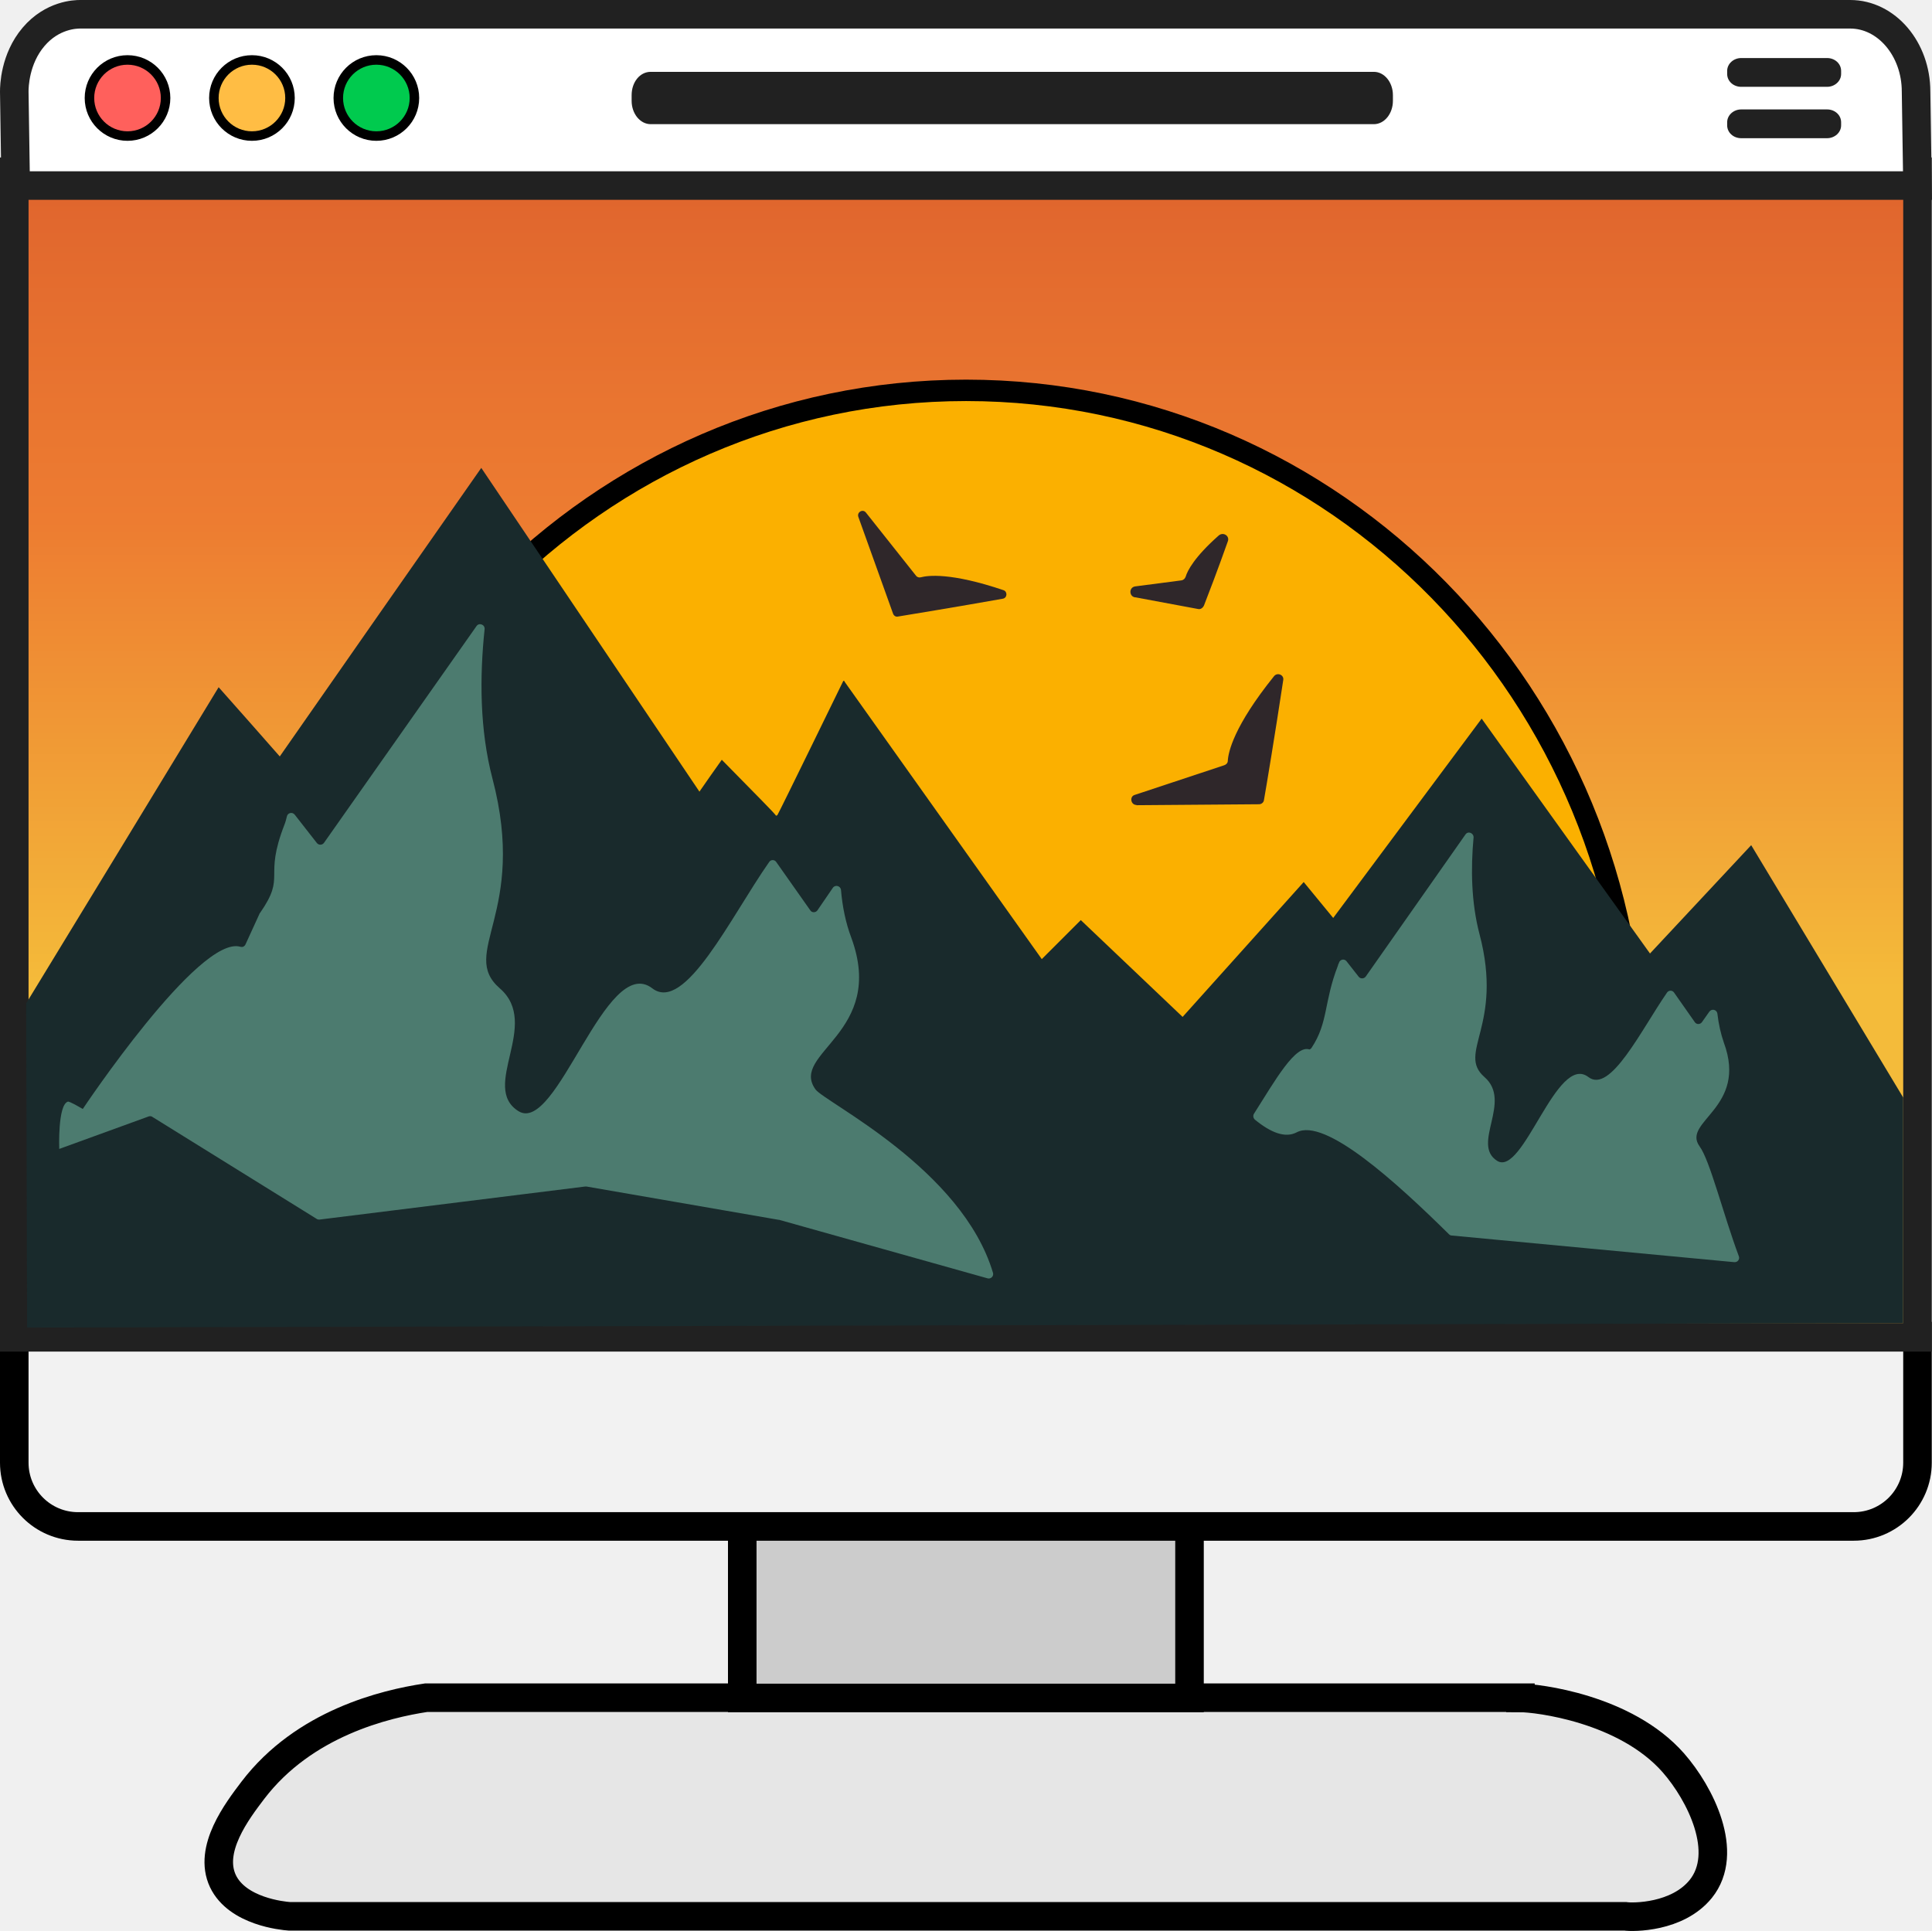
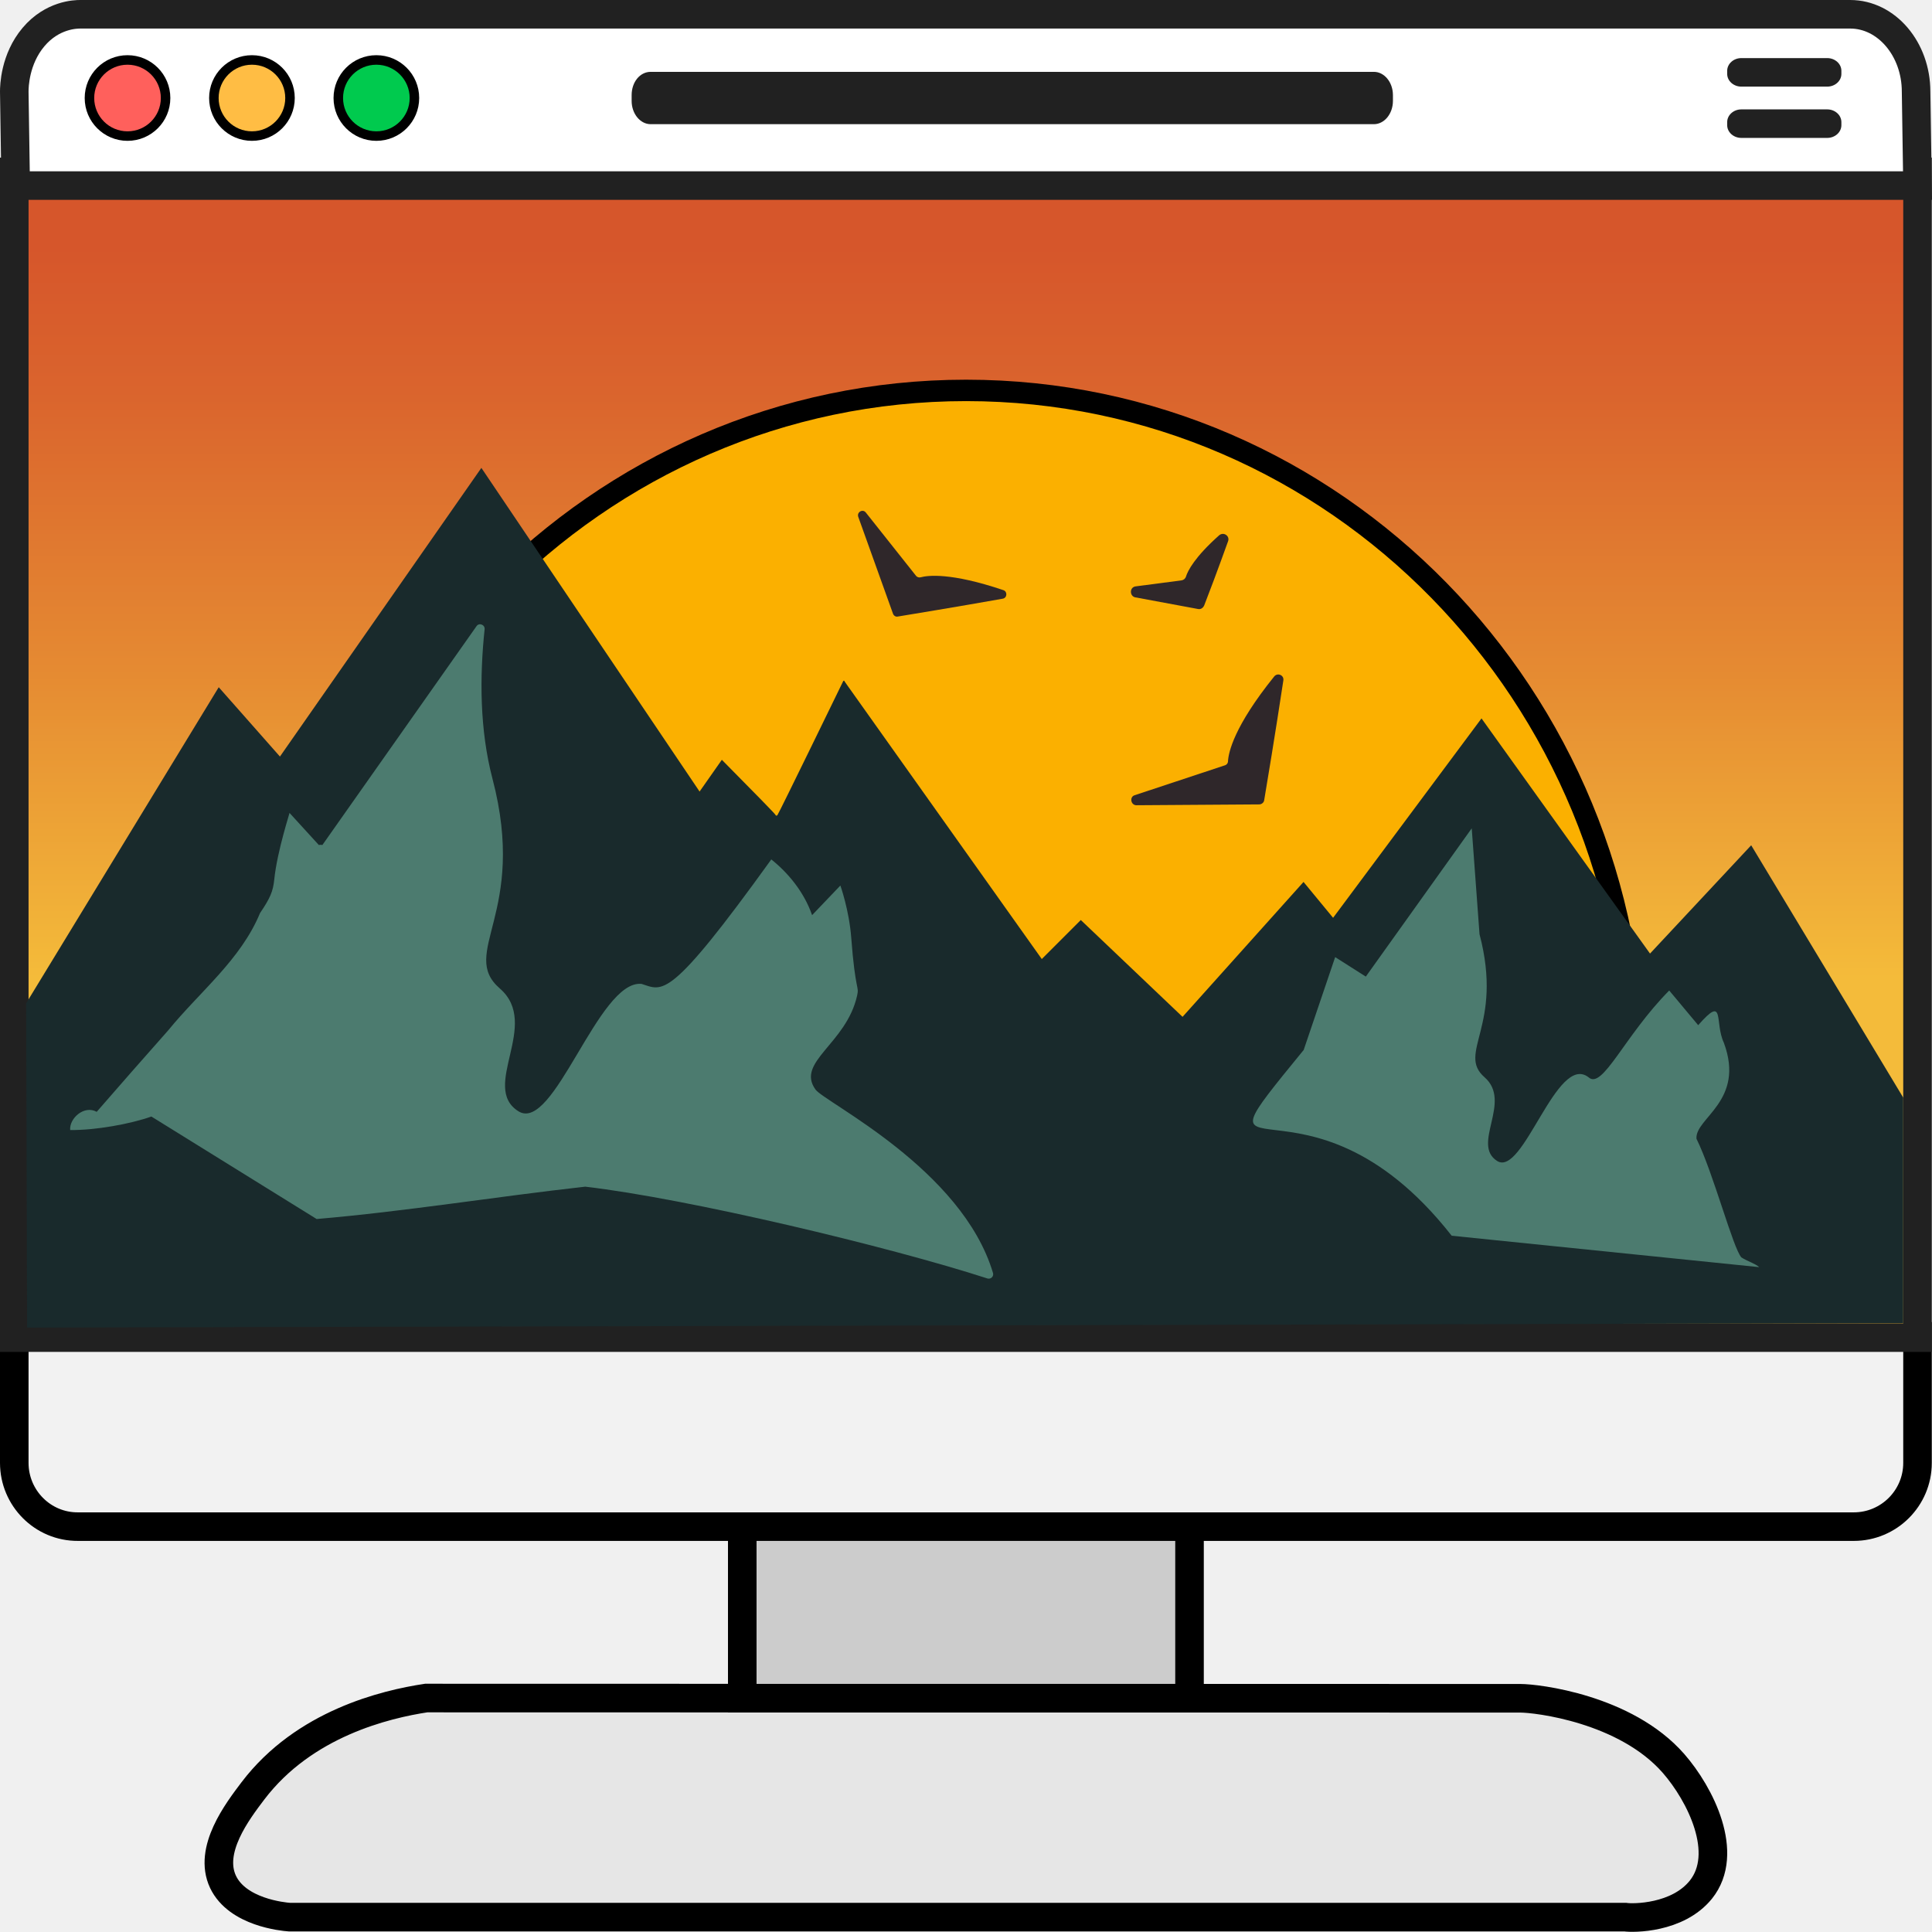
- <svg xmlns="http://www.w3.org/2000/svg" id="Layer_2" width="812.1" height="811.7" viewBox="0 0 812.1 811.7">
+ <svg xmlns="http://www.w3.org/2000/svg" id="Layer_2" data-name="Layer 2" width="812.09" height="812.01" viewBox="0 0 812.09 812.01">
  <defs>
-     <linearGradient id="linear-gradient" x1="406" y1="2635.6" x2="406" y2="3125.6" gradientTransform="translate(0 -2563.4)" gradientUnits="userSpaceOnUse">
-       <stop offset="0" stop-color="#d6562b" />
-       <stop offset="0" stop-color="#df642d" />
-       <stop offset=".2" stop-color="#e97530" />
-       <stop offset=".3" stop-color="#ed7c31" />
-       <stop offset=".7" stop-color="#f4bb3a" />
+     <linearGradient id="linear-gradient" x1="406" y1="2662.91" x2="406" y2="3095.36" gradientTransform="translate(0 -2563.37)" gradientUnits="userSpaceOnUse">
+       <stop offset=".01" stop-color="#d6562b" />
+       <stop offset=".15" stop-color="#da642d" />
+       <stop offset=".42" stop-color="#e58a32" />
+       <stop offset=".72" stop-color="#f4bb3a" />
    </linearGradient>
  </defs>
-   <g id="Layer_1-2">
-     <g id="Icon">
-       <g id="Base">
-         <path id="Bottom" d="m639.1,713.8c6.8,0,44.1,4.3,64.3,27.3,11.3,12.9,23.8,37.7,11.5,53-9.8,12.1-28.5,12-31.8,11.5H121.6c-2.7-.2-21.8-2-27.9-14.8-6.3-13.4,6-29.5,12.6-38.2,21.5-28.2,55.6-36.3,72.8-38.9h460Z" fill="#e6e6e6" stroke="#000" stroke-miterlimit="10" stroke-width="12" />
-         <rect id="Neck" x="312" y="633.8" width="188" height="80" fill="#ccc" stroke="#000" stroke-miterlimit="10" stroke-width="12" />
-       </g>
-       <path id="Speaker" d="m6,561.7h800v53.2c0,14.8-12,26.8-26.8,26.8H32.8c-14.8,0-26.8-12-26.8-26.8v-53.2h0Z" fill="#f2f2f2" stroke="#000" stroke-miterlimit="10" stroke-width="12" />
-       <g id="Screen">
-         <rect id="Monitor" x="6" y="72.2" width="800" height="490" fill="url(#linear-gradient)" stroke="#212121" stroke-miterlimit="10" stroke-width="12" />
-         <g id="Display">
-           <path id="Sun" d="m677.5,525.3c6.2-23.7,9.6-48.6,9.6-74.3,0-158.5-125.8-286.9-281-286.9S125,292.7,124.9,451.1c0,25.2,3.2,49.6,9.2,72.9.2.8,1,1.4,1.8,1.4l545.3-.2" fill="#fbb000" stroke="#000" stroke-miterlimit="10" stroke-width="9" />
-           <g id="Forground">
-             <g id="Birds">
-               <path id="Bird1" d="m477.7,338.5l51.5-.4c1.1,0,2-.8,2.1-1.8,1.1-6.2,4.7-27.9,8.1-50.4.4-2.2-2.5-3.4-3.9-1.6-16.9,21-19.2,31.9-19.4,35.5,0,.9-.6,1.6-1.5,1.9l-37.7,12.5c-2.2.7-1.6,4.2.8,4.2h0Z" fill="#2f272a" stroke-width="0" />
-               <path id="Bird2" d="m360.8,217.3l14.6,40.7c.3.8,1.1,1.4,2,1.2,5.4-.9,24.4-4,44.1-7.5,1.9-.3,2.1-3,.3-3.6-22.2-7.5-31.8-6.2-34.8-5.4-.7.2-1.5-.1-1.9-.6l-21.1-26.6c-1.3-1.7-3.9-.2-3.2,1.8h0Z" fill="#2f272a" stroke-width="0" />
-               <path id="Bird3" d="m477.2,251.1l26.3,4.9c1.1.3,2.1-.4,2.6-1.5,1.6-4.1,5.8-15,10-26.9.9-2.3-1.9-4.1-3.8-2.5-10.3,9.1-13.2,14.9-13.9,17.3-.3.9-1,1.5-1.9,1.6l-19.2,2.5c-2.8.3-2.8,4.1-.3,4.6h0Z" fill="#2f272a" stroke-width="0" />
-             </g>
-             <g id="Mountains">
-               <path d="m693.6,400.8c14.2-15.2,28.3-30.3,42.5-45.5,21.3,35.4,42.6,70.7,63.9,106.1,0,31.6,0,63.2,0,94.8-262.9.6-525.7,1.3-788.6,1.9,0-3.3-.4-132.2-.4-132.3,0,0,0-4,0-4,27-44.3,54-88.6,80.9-132.9,8.6,9.7,17.2,19.4,25.7,29.1,28.2-40.4,56.4-80.9,84.7-121.3,30.6,45.4,61.1,90.7,91.7,136.1,3.1-4.5,6.2-8.9,9.4-13.4,14.3,14.5,22.2,22.6,22.5,23.1,0,0,.2.4.4.4,0,0,.2,0,.5-.3.7-1,27.3-55.6,27.5-56,0-.1.2-.4.4-.4.2,0,.3.3.4.5,27.6,38.8,55.2,77.7,82.8,116.5.2-.2,16.4-16.4,16.4-16.4h0s42.8,40.7,42.8,40.7h0c17-18.9,33.9-37.8,50.9-56.7,4.1,5,8.3,10.1,12.4,15.1h0s60.6-81.4,62.4-83.8c23.6,32.9,47.2,65.9,70.8,98.8Z" fill="#192a2c" stroke-width="0" />
-               <path d="m548,441.3h1.8c.6,0,1.2-.3,1.5-.8,7.1-10.7,5.1-19.2,11.1-34.6,0-.4.3-.7.4-1.1.4-1.5,2.3-1.9,3.2-.7l5.1,6.5c.8,1,2.3.9,3-.1l41.9-59.7c1.1-1.6,3.5-.6,3.4,1.3-1.2,13-1,27.3,2.5,40.6,10.2,38.6-9.7,49.8,2.1,60.1,11.8,10.3-5.7,28.2,5.3,35.2,11,6.9,25-45.5,38.4-35.2,9.2,7,22.1-19.7,33-35.5.7-1.1,2.3-1.1,3,0l8.7,12.4c.7,1.1,2.3,1,3,0l3.1-4.4c1-1.4,3.2-.9,3.4.9.5,4.3,1.4,8.3,2.7,12.1,10.2,27.5-17.8,33.1-10.2,43.6,4.4,6,9.9,28.5,16.5,46.2.5,1.3-.5,2.6-1.9,2.5l-118.8-11.2c-.4,0-.8-.2-1.1-.5-22.4-22.1-52.1-49.1-64-42.9-4.9,2.6-11,.1-17.6-5.3-.7-.6-.9-1.7-.4-2.5,8.9-14,17.6-29.6,23.6-26.9" fill="#4c7b6f" stroke-width="0" />
-               <path d="m34.8,466.2s48.8-73.2,66.2-68.2c0,0,.6.2,1.2,0,.4-.2.8-.5,1-1l5.9-12.9c0,0,0-.2.2-.3,11.2-16.1,1.3-14.1,10.3-37.2.4-1,.7-2.2,1-3.4.3-1.5,2.3-2,3.3-.7l9.3,11.9c.8,1,2.3.9,3-.1l64.1-91.1c1.1-1.6,3.6-.6,3.4,1.3-2.1,20-2.1,42.2,3.3,62.8,14.9,56.7-14.3,73.1,3.1,88.2s-8.4,41.4,7.8,51.6c16.2,10.2,36.7-66.7,56.3-51.6,13.7,10.5,33-30.1,49.1-53.1.7-1.1,2.3-1.1,3,0l14.3,20.3c.7,1.1,2.3,1,3,0l6.5-9.5c1-1.4,3.2-.8,3.4.9.6,7.1,2,13.9,4.3,20,14.9,40.3-26.1,48.5-15,63.9,4.1,5.5,61.6,33.4,74.6,77.1.4,1.4-.9,2.7-2.3,2.3l-87.6-24.6h-.2l-80.8-14h-.5l-111.7,13.9c-.4,0-.8,0-1.2-.3l-69.1-42.9c-.4-.3-.9-.3-1.4-.2l-37.7,13.7s-.7-18.7,3.7-19.9c0,0,.6-.2,6.2,3.1Z" fill="#4c7b6f" stroke-width="0" />
-             </g>
+   <g id="Icon">
+     <g id="Base">
+       <path id="Bottom" d="m639.12,713.85c6.8,0,44.1,4.31,64.3,27.36,11.3,12.93,23.8,37.78,11.5,53.11-9.8,12.12-28.5,12.02-31.8,11.52H121.64c-2.7-.2-21.8-2-27.9-14.83-6.3-13.43,6-29.56,12.6-38.28,21.5-28.26,55.6-36.37,72.8-38.98l459.98.1h0Z" fill="#e6e6e6" stroke="#000" stroke-miterlimit="10" stroke-width="12.02" />
+       <rect id="Neck" x="312" y="633.8" width="188" height="80" fill="#ccc" stroke="#000" stroke-miterlimit="10" stroke-width="12" />
+     </g>
+     <path id="Speaker" d="m6,561.7h800v53.2c0,14.8-12,26.8-26.8,26.8H32.8c-14.8.1-26.8-12-26.8-26.8v-53.2h0Z" fill="#f2f2f2" stroke="#000" stroke-miterlimit="10" stroke-width="12" />
+     <g id="Screen">
+       <rect id="Monitor" x="6" y="72.25" width="800" height="490" fill="url(#linear-gradient)" stroke="#212121" stroke-miterlimit="10" stroke-width="12" />
+       <g id="Display">
+         <path id="Sun" d="m677.5,525.3c6.2-23.7,9.6-48.6,9.6-74.3,0-158.5-125.8-286.9-281-286.9S125,292.7,124.9,451.1c0,25.2,3.2,49.6,9.2,72.9.2.8,1,1.4,1.8,1.4l545.3-.2" fill="#fbb000" stroke="#000" stroke-miterlimit="10" stroke-width="9" />
+         <g id="Forground">
+           <g id="Birds">
+             <path id="Bird1" d="m477.74,338.47l51.54-.35c1.05,0,1.99-.82,2.1-1.75,1.05-6.19,4.67-27.93,8.06-50.37.35-2.22-2.45-3.39-3.86-1.64-16.95,21.04-19.17,31.91-19.4,35.53,0,.93-.58,1.64-1.52,1.87l-37.75,12.51c-2.22.7-1.64,4.21.82,4.21h0Z" fill="#2f272a" stroke-width="0" />
+             <path id="Bird2" d="m360.76,217.26l14.6,40.7c.3.8,1.1,1.4,2,1.2,5.4-.9,24.4-4,44.1-7.5,1.9-.3,2.1-3,.3-3.6-22.2-7.5-31.8-6.2-34.8-5.4-.7.2-1.5-.1-1.9-.6l-21.1-26.6c-1.3-1.7-3.9-.2-3.2,1.8h0Z" fill="#2f272a" stroke-width="0" />
+             <path id="Bird3" d="m477.23,251.09l26.31,4.89c1.13.25,2.13-.38,2.63-1.5,1.63-4.14,5.76-15.04,10.02-26.94.88-2.26-1.88-4.14-3.76-2.51-10.28,9.15-13.16,14.91-13.91,17.29-.25.88-1,1.5-1.88,1.63l-19.17,2.51c-2.76.25-2.76,4.14-.25,4.64h0Z" fill="#2f272a" stroke-width="0" />
+           </g>
+           <g id="Mountains">
+             <path d="m693.57,400.81c14.17-15.17,28.35-30.34,42.52-45.51,21.3,35.36,42.61,70.71,63.91,106.07,0,31.59,0,63.19,0,94.78-262.87.63-525.74,1.27-788.61,1.9,0-3.33-.39-132.19-.39-132.29,0-.04-.01-4.04-.01-4.04,26.98-44.29,53.97-88.57,80.95-132.86,8.58,9.72,17.15,19.43,25.73,29.15,28.22-40.45,56.45-80.89,84.67-121.34,30.57,45.35,61.15,90.7,91.72,136.05,3.12-4.45,6.24-8.9,9.36-13.35,14.31,14.46,22.22,22.57,22.5,23.09.02.04.18.38.43.4,0,0,.22.02.47-.31.74-.98,27.28-55.58,27.51-56.04.05-.1.2-.4.39-.39.18,0,.32.28.39.47,27.6,38.84,55.19,77.69,82.79,116.53.16-.16,16.4-16.4,16.4-16.4h0s42.77,40.7,42.77,40.7h0c16.95-18.9,33.9-37.8,50.85-56.71,4.14,5.03,8.29,10.06,12.43,15.08h0s60.55-81.37,62.38-83.82c23.61,32.95,47.22,65.9,70.83,98.85Z" fill="#192a2c" stroke-width="0" />
+             <path d="m548,441.3c4.41-13,8.82-25.99,13.22-38.99,4.29,2.73,8.58,5.46,12.88,8.19,14.84-20.77,29.68-41.55,44.52-62.32,0,0,3.28,44.49,3.28,44.52,10.2,38.6-9.7,49.8,2.1,60.1,11.8,10.3-5.7,28.2,5.3,35.2,11,6.9,25-45.5,38.4-35.2,5.89,5.44,15.01-17.32,33.93-36.46,4.06,4.86,8.12,9.72,12.18,14.58,11.5-13.12,6.73-1.19,10.79,7.39,9.1,24.54-12.22,31.64-11.51,40.35,7.08,14.31,15.37,46.1,18.9,49.89,2.58,1.65,5.78,2.54,7.48,4.08-78.7-8.04-129.26-13.21-129.27-13.21-61.42-78.26-114.61-14.02-62.2-78.1Z" fill="#4c7b6f" stroke-width="0" />
+             <path d="m40.64,467.35c9.87-11.36,19.89-22.78,30.05-34.24,13.4-16.41,30.46-29.65,38.61-49.31,4.32-6.36,5.46-9.15,5.97-14.02,1.23-12.22,6.87-28.99,6.4-28.11,0,0,10.16,11.13,12.36,13.53.34-.13,1.14-.13,1.47,0,21.6-30.67,43.2-61.34,64.8-92,1.1-1.6,3.6-.6,3.4,1.3-2.1,20-2.1,42.2,3.3,62.8,14.9,56.7-14.3,73.1,3.1,88.2s-8.4,41.4,7.8,51.6c14.96,9.42,33.58-55.42,51.78-53.53,9,2.84,11.4,7.58,54.52-52.32,6.92,5.49,13.76,13.61,17.15,23.42,3.96-4.15,7.93-8.3,11.89-12.45,0,0,3.68,10.3,4.56,21.88,1.74,23.02,3.42,20.15,2.48,24.37-4.52,20.36-25.87,27.89-17.48,39.53,4.1,5.5,61.6,33.4,74.6,77.1.4,1.4-.9,2.7-2.3,2.3-41.62-13.47-125.81-33.55-169.1-38.6-37.59,4.2-75.43,10.39-112.9,13.6-23.16-14.36-46.31-28.72-69.47-43.08-8.88,3.16-23.55,5.79-34.13,5.68-.45-4.87,5.86-10.61,11.14-7.66Z" fill="#4c7b6f" stroke-width="0" />
          </g>
        </g>
      </g>
-       <g id="ToolBar">
-         <path id="Navbar" d="m777.7,6H33.7c-1.9,0-11.7.2-19.6,9.5-7.9,9.3-8.1,20.9-8.1,23,.2,13.2.4,26.4.6,39.5h799.4c-.2-13.1-.4-26.3-.6-39.5,0-17.9-12.4-32.5-27.7-32.5Z" fill="#fff" stroke="#212121" stroke-miterlimit="10" stroke-width="12" />
-         <g id="Navitems">
-           <g id="Buttons">
-             <circle cx="158.2" cy="41.2" r="16" fill="#00ca4e" stroke="#000" stroke-miterlimit="10" stroke-width="4" />
-             <circle cx="105.9" cy="41.2" r="16" fill="#ffbd44" stroke="#000" stroke-miterlimit="10" stroke-width="4" />
-             <circle cx="53.6" cy="41.2" r="16" fill="#ff605c" stroke="#000" stroke-miterlimit="10" stroke-width="4" />
-           </g>
-           <path id="SearchBar" d="m273.5,30.2h304c4.4,0,8,4.4,8,9.8v2.4c0,5.4-3.6,9.8-8,9.8h-304c-4.4,0-8-4.4-8-9.8v-2.4c0-5.5,3.5-9.8,8-9.8Z" fill="#212121" stroke-width="0" />
-           <g id="Menu">
-             <path d="m731.9,24.4h36.1c3.3,0,5.9,2.4,5.9,5.4v1.3c0,3-2.7,5.4-5.9,5.4h-36.1c-3.3,0-5.9-2.4-5.9-5.4v-1.3c0-3,2.7-5.4,5.9-5.4Z" fill="#212121" stroke-width="0" />
-             <path d="m731.9,46h36.1c3.3,0,5.9,2.4,5.9,5.4v1.3c0,3-2.7,5.4-5.9,5.4h-36.1c-3.3,0-5.9-2.4-5.9-5.4v-1.3c0-3,2.7-5.4,5.9-5.4Z" fill="#212121" stroke-width="0" />
-           </g>
+     </g>
+     <g id="ToolBar">
+       <path id="Navbar" d="m777.7,6H33.7c-1.9,0-11.7.2-19.6,9.55-7.9,9.35-8.1,20.88-8.1,22.97.2,13.23.4,26.35.6,39.48h799.4c-.2-13.13-.4-26.25-.6-39.48,0-17.9-12.4-32.52-27.7-32.52Z" fill="#fff" stroke="#212121" stroke-miterlimit="10" stroke-width="12" />
+       <g id="Navitems">
+         <g id="Buttons">
+           <circle cx="158.2" cy="41.2" r="16" fill="#00ca4e" stroke="#000" stroke-miterlimit="10" stroke-width="4" />
+           <circle cx="105.9" cy="41.2" r="16" fill="#ffbd44" stroke="#000" stroke-miterlimit="10" stroke-width="4" />
+           <circle cx="53.6" cy="41.2" r="16" fill="#ff605c" stroke="#000" stroke-miterlimit="10" stroke-width="4" />
+         </g>
+         <path id="SearchBar" d="m273.5,30.2h304c4.4,0,8,4.4,8,9.78v2.44c0,5.38-3.6,9.78-8,9.78h-304c-4.4,0-8-4.4-8-9.78v-2.44c0-5.5,3.5-9.78,8-9.78Z" fill="#212121" stroke-width="0" />
+         <g id="Menu">
+           <path d="m731.95,24.42h36.1c3.28,0,5.95,2.4,5.95,5.35v1.29c0,2.95-2.67,5.35-5.95,5.35h-36.1c-3.28,0-5.95-2.4-5.95-5.35v-1.29c0-2.95,2.67-5.35,5.95-5.35Z" fill="#212121" stroke-width="0" />
+           <path d="m731.95,45.98h36.1c3.28,0,5.95,2.4,5.95,5.35v1.29c0,2.95-2.67,5.35-5.95,5.35h-36.1c-3.28,0-5.95-2.4-5.95-5.35v-1.29c0-2.95,2.67-5.35,5.95-5.35Z" fill="#212121" stroke-width="0" />
        </g>
      </g>
    </g>
  </g>
</svg>
